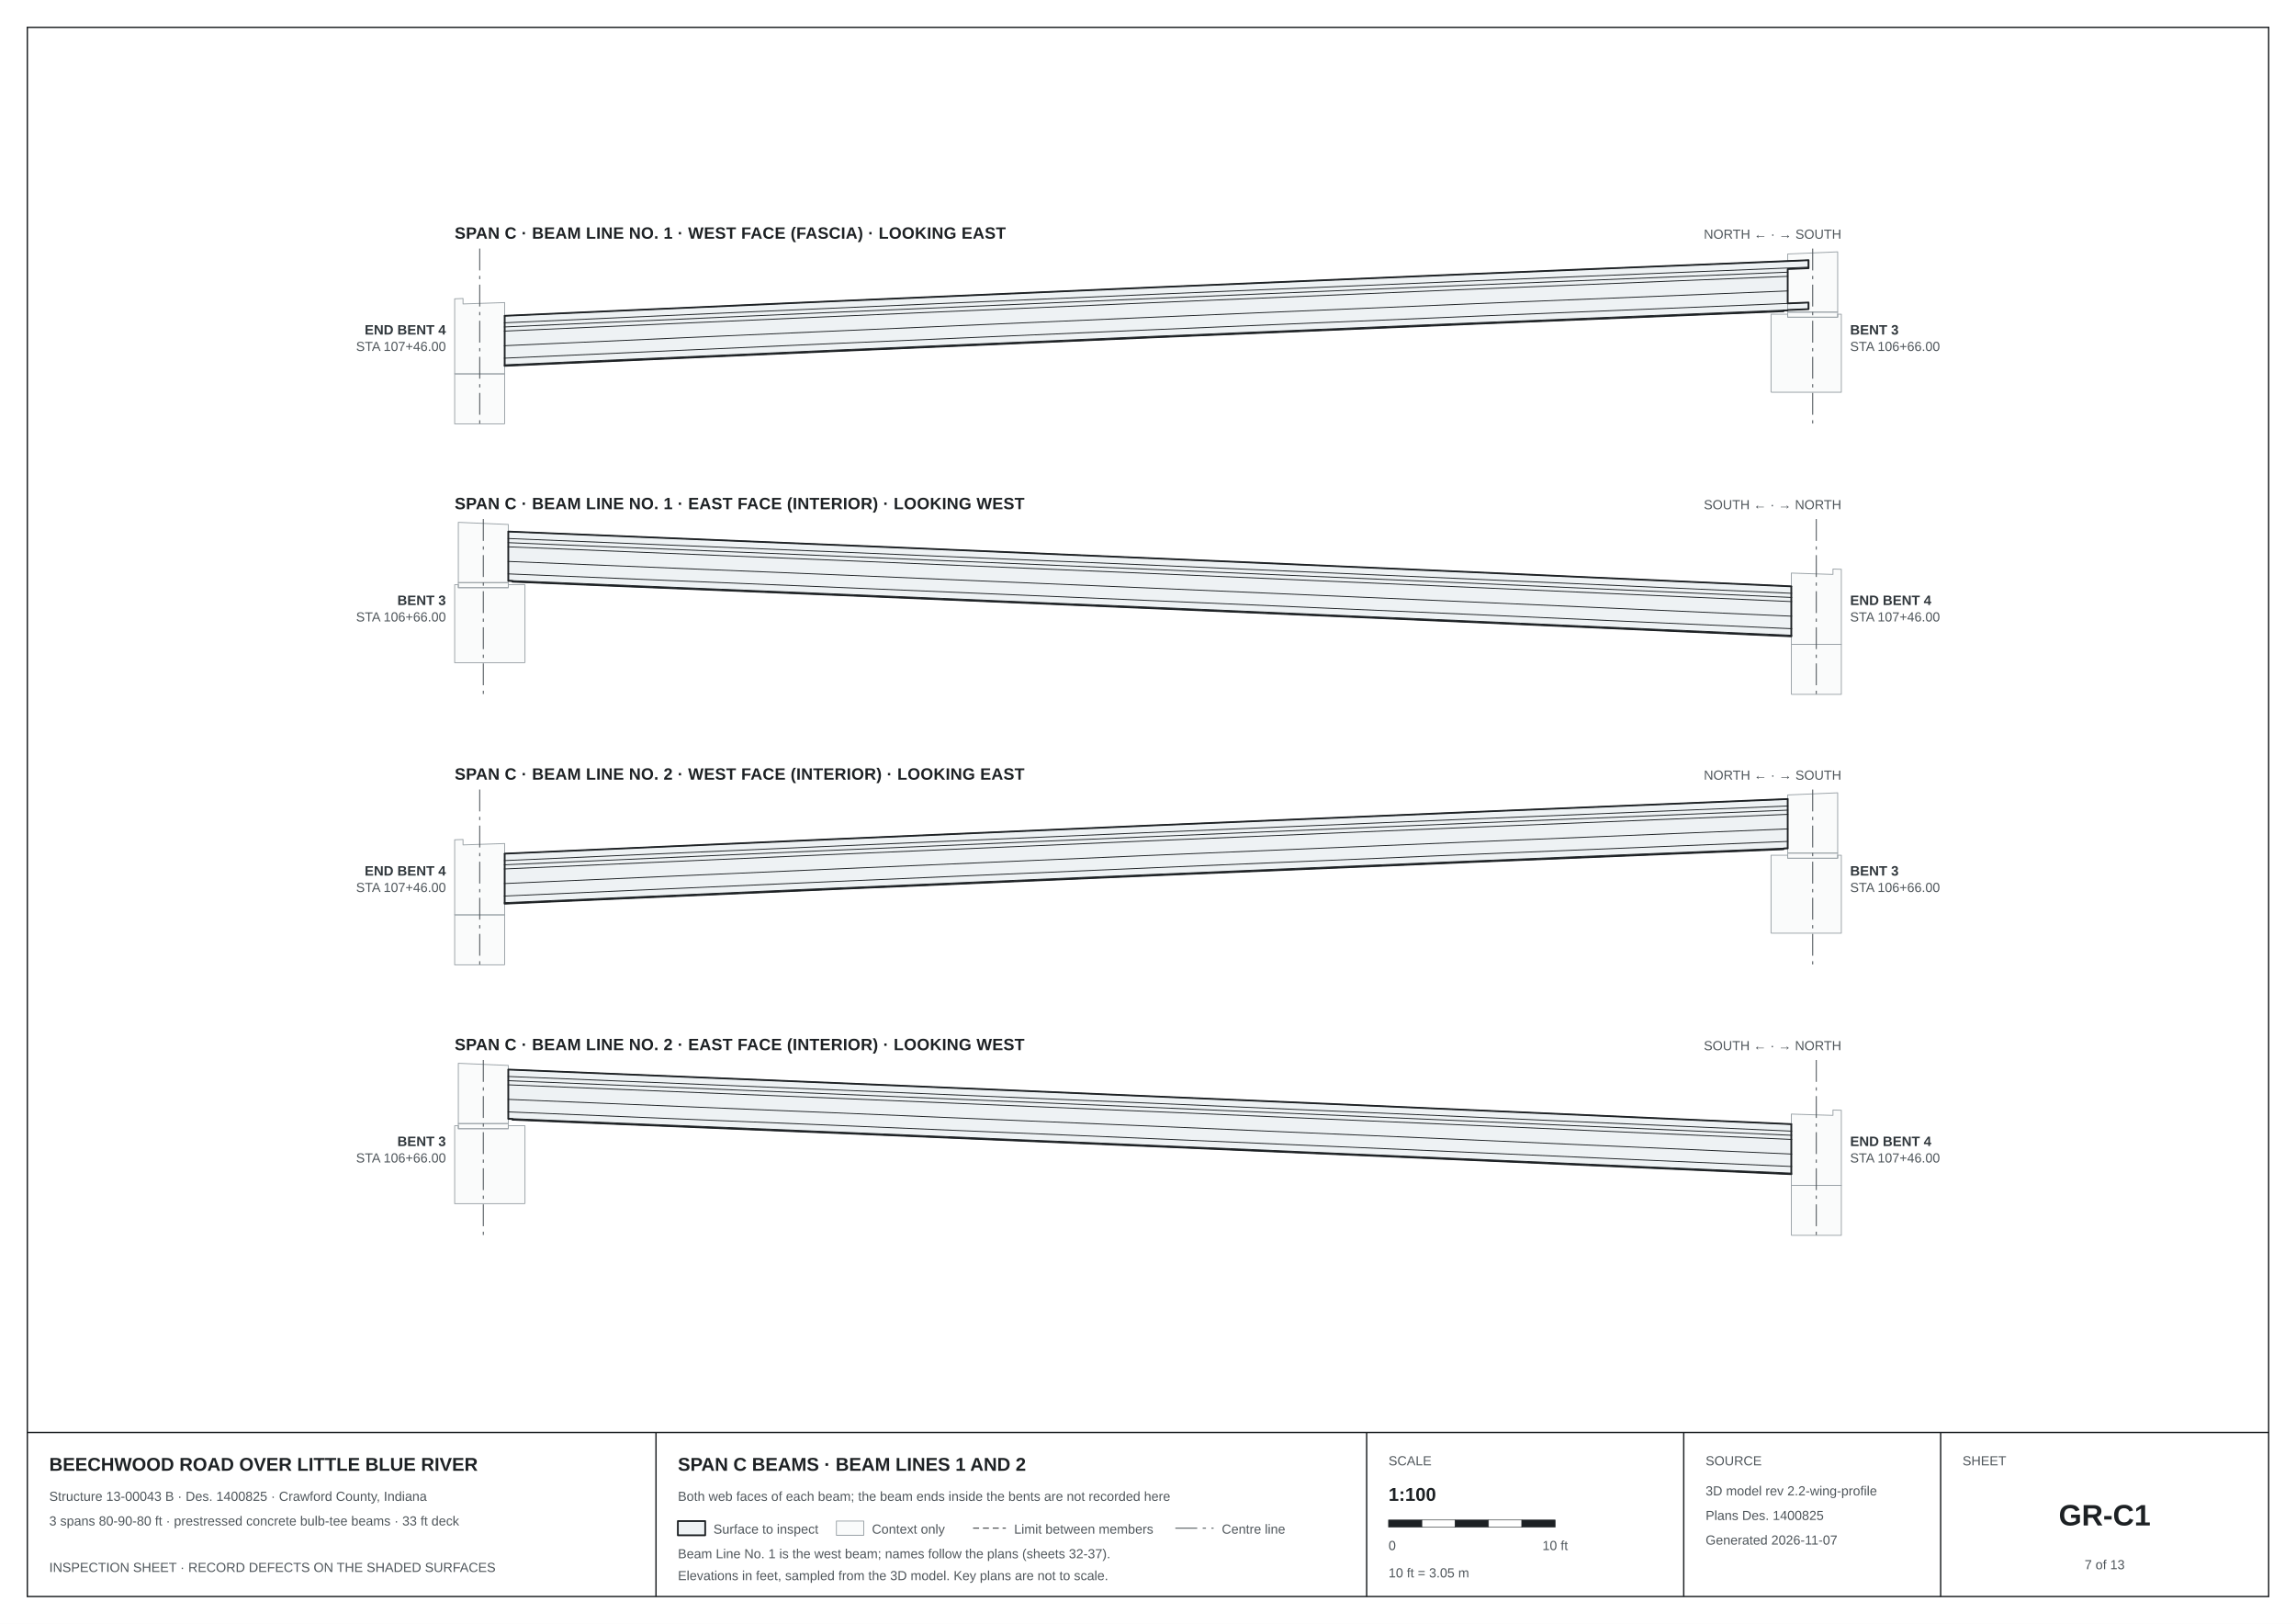
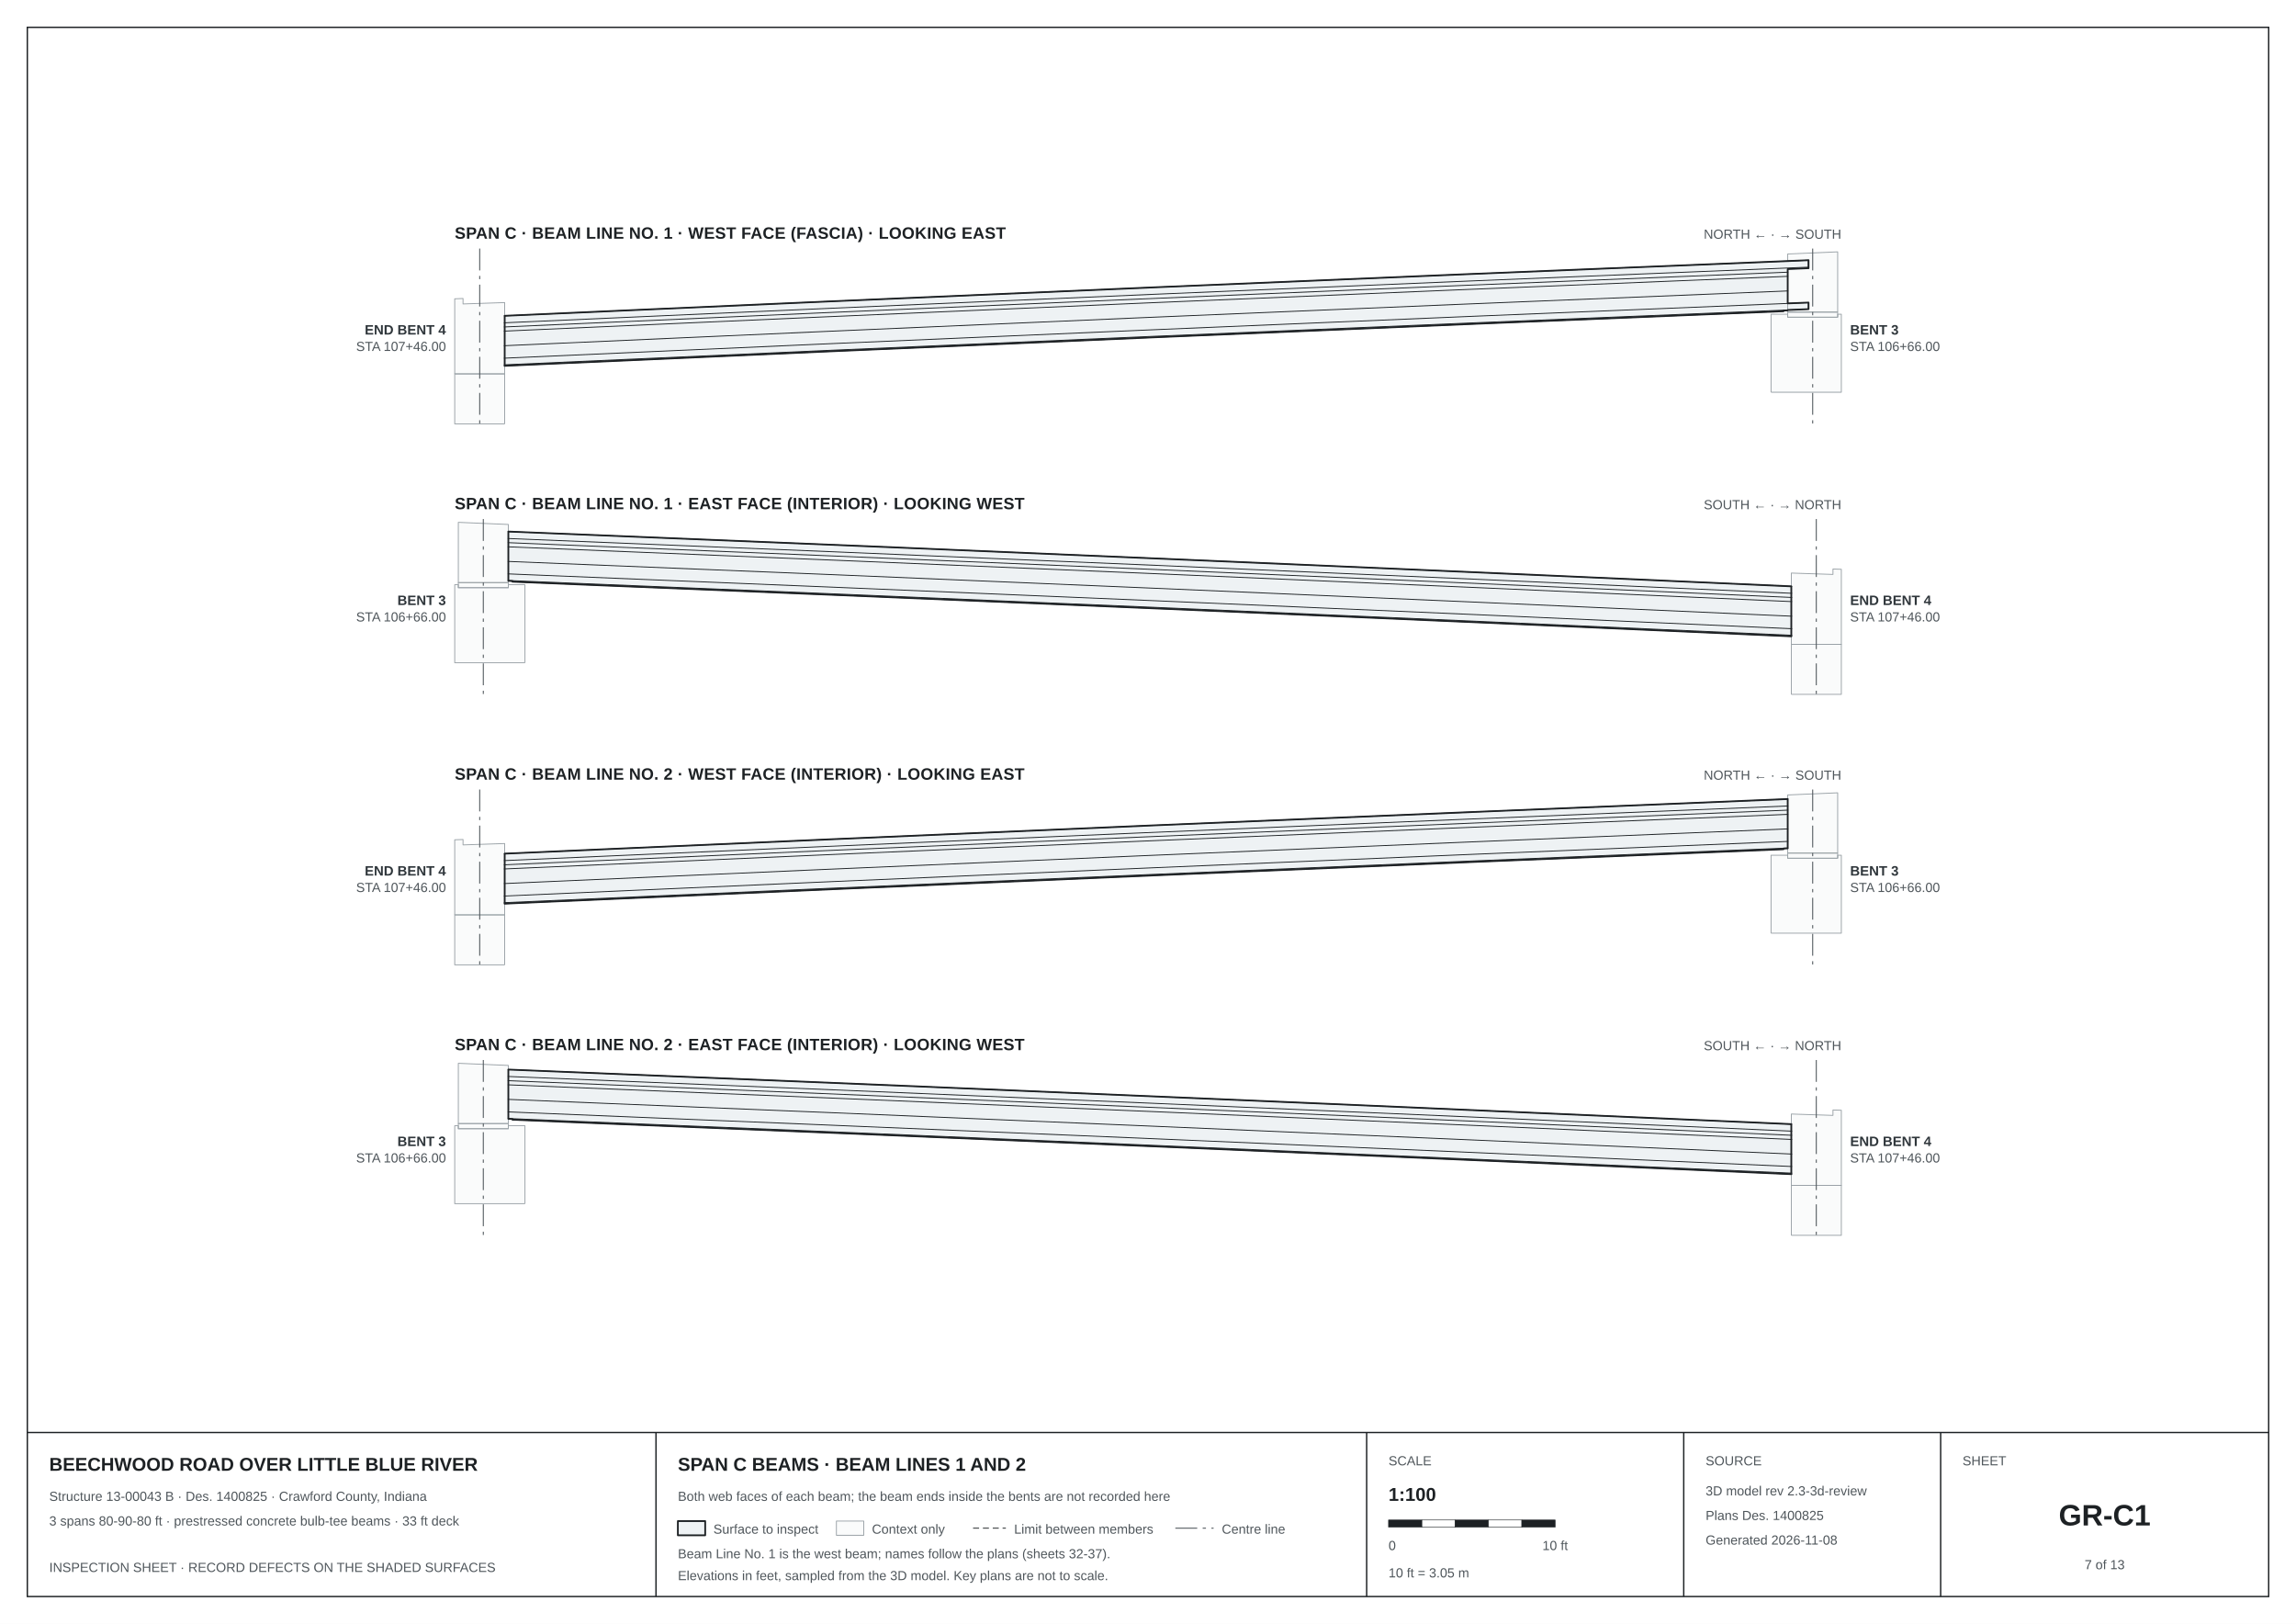
<svg xmlns="http://www.w3.org/2000/svg" viewBox="0 0 420 297" width="420mm" height="297mm">
  <style>text{font-family:"IBM Plex Sans",Arial,Helvetica,sans-serif;fill:#1d2124}.t{font-size:2.6px}.s{font-size:2.4px;fill:#4f565b}.h{font-size:3px;font-weight:600;letter-spacing:.04px}.big{font-size:5.4px;font-weight:600}.mid{font-size:3.4px;font-weight:600}.lbl{font-size:2.5px;fill:#2f363b;font-weight:600}.ann{font-size:2.5px;fill:#1d2124}.j{fill:none;stroke:#1d2124;stroke-width:.16;stroke-dasharray:1.1 .7}.o{fill:none;stroke:#1d2124;stroke-width:.32;stroke-linejoin:round;stroke-linecap:round}.e{fill:none;stroke:#1d2124;stroke-width:.16;stroke-linecap:round}.r{fill:none;stroke:#9aa2a7;stroke-width:.16;stroke-linejoin:round}.m{fill:#e3e7ea;stroke:#9aa2a7;stroke-width:.1}.f{fill:#eef2f4;stroke:none}.rf{fill:#fafbfb;stroke:none}.c{fill:none;stroke:#4f565b;stroke-width:.18;stroke-dasharray:4 1 .6 1}.ld{fill:none;stroke:#4f565b;stroke-width:.15}.ar{fill:#1d2124}.k{fill:none;stroke:#1d2124;stroke-width:.25}.thin{fill:none;stroke:#1d2124;stroke-width:.15}</style>
  <rect width="420" height="297" fill="#fff" />
  <rect x="5" y="5" width="410" height="287" class="k" />
-   <text x="83.17" y="43.66" class="h" text-anchor="start">SPAN C · BEAM LINE NO. 1 · WEST FACE (FASCIA) · LOOKING EAST</text>
-   <text x="336.83" y="43.66" class="s" text-anchor="end">NORTH ← · → SOUTH</text>
+   <text x="83.18" y="43.66" class="h" text-anchor="start">SPAN C · BEAM LINE NO. 1 · WEST FACE (FASCIA) · LOOKING EAST</text>
+   <text x="336.82" y="43.66" class="s" text-anchor="end">NORTH ← · → SOUTH</text>
  <g id="view-C-BL1-W">
    <path class="rf" d="M336.16,57.08 336.16,46.06 327.02,46.45 327.02,47.75 330.83,47.59 330.83,49.05 327.02,49.21 327.02,57.08Z" />
    <path class="rf" d="M323.97,71.74 336.83,71.74 336.83,57.47 336.16,57.47 336.16,58.02 327.02,58.02 327.02,57.47 323.97,57.47Z" />
    <path class="rf" d="M336.16,58.02 336.16,57.08 327.02,57.08 327.02,58.02Z" />
-     <path class="rf" d="M83.17,68.38 92.32,68.38 92.32,55.34 84.70,55.59 84.70,54.59 83.17,54.65Z" />
-     <path class="rf" d="M92.32,77.53 92.32,68.38 83.17,68.38 83.17,77.53Z" />
-     <path class="f" d="M92.32,66.91 152.27,64.24 210.97,61.70 269.67,59.23 326.25,56.92 326.25,56.79 327.02,56.76 327.02,56.70 330.83,56.54 330.83,55.33 327.02,55.49 327.02,49.21 330.83,49.05 330.83,47.59 267.23,50.19 210.97,52.56 152.27,55.10 92.32,57.76Z" />
+     <path class="rf" d="M83.18,68.38 92.32,68.38 92.32,55.34 84.70,55.59 84.70,54.59 83.18,54.65Z" />
+     <path class="rf" d="M92.32,77.53 92.32,68.38 83.18,68.38 83.18,77.53Z" />
+     <path class="f" d="M92.32,66.91 152.27,64.24 210.97,61.70 269.67,59.23 326.25,56.92 326.25,56.80 327.02,56.76 327.02,56.70 330.83,56.54 330.83,55.34 327.02,55.49 327.02,49.21 330.83,49.05 330.83,47.59 267.23,50.19 210.97,52.56 152.27,55.10 92.32,57.76Z" />
    <path class="r" d="M336.16,57.08 336.16,46.06 327.02,46.45 327.02,47.75 330.83,47.59 330.83,49.05 327.02,49.21 327.02,57.08 336.16,57.08" />
    <path class="r" d="M323.97,71.74 336.83,71.74 336.83,57.47 336.16,57.47 336.16,58.02 327.02,58.02 327.02,57.47 323.97,57.47 323.97,71.74" />
    <path class="r" d="M336.16,58.02 336.16,57.08 327.02,57.08 327.02,58.02 336.16,58.02" />
-     <path class="r" d="M83.17,68.38 92.32,68.38 92.32,55.34 84.70,55.59 84.70,54.59 83.17,54.65 83.17,68.38" />
-     <path class="r" d="M92.32,77.53 92.32,68.38 83.17,68.38 83.17,77.53 92.32,77.53" />
-     <path class="o" d="M93.56,66.85 152.27,64.24 210.97,61.70 269.67,59.23 326.25,56.92 326.25,56.79 327.02,56.76 327.02,56.70 330.83,56.54 330.83,55.33 327.02,55.49 327.02,49.21 330.83,49.05 330.83,47.59 267.23,50.19 210.97,52.56 152.27,55.10 92.32,57.76 92.32,66.91 93.56,66.85" />
-     <path class="e" d="M330.83,48.86 330.83,47.59 269.67,50.09 210.97,52.56 152.27,55.10 92.24,57.77M330.83,48.86 269.67,51.36 210.97,53.83 152.27,56.37 92.24,59.04M327.06,49.78 267.23,52.22 208.52,54.69 149.82,57.24 92.24,59.80M327.06,50.54 267.23,52.98 208.52,55.46 149.82,58.00 92.24,60.56M327.06,53.21 267.23,55.65 208.52,58.12 149.82,60.67 92.24,63.23M92.24,66.72 152.27,64.05 210.97,61.51 269.67,59.04 330.83,56.54 330.83,55.34 269.67,57.84 210.97,60.30 152.27,62.84 92.24,65.51M327.02,56.76 326.25,56.79 326.25,56.92 267.23,59.33 208.52,61.81 149.82,64.35 92.24,66.91M330.83,49.05 330.83,48.86" />
+     <path class="r" d="M83.18,68.38 92.32,68.38 92.32,55.34 84.70,55.59 84.70,54.59 83.18,54.65 83.18,68.38" />
+     <path class="r" d="M92.32,77.53 92.32,68.38 83.18,68.38 83.18,77.53 92.32,77.53" />
+     <path class="o" d="M93.56,66.85 152.27,64.24 210.97,61.70 269.67,59.23 326.25,56.92 326.25,56.80 327.02,56.76 327.02,56.70 330.83,56.54 330.83,55.34 327.02,55.49 327.02,49.21 330.83,49.05 330.83,47.59 267.23,50.19 210.97,52.56 152.27,55.10 92.32,57.76 92.32,66.91 93.56,66.85" />
+     <path class="e" d="M330.83,48.86 330.83,47.59 269.67,50.09 210.97,52.56 152.27,55.10 92.24,57.77M330.83,48.86 269.67,51.36 210.97,53.83 152.27,56.37 92.24,59.04M327.06,49.78 267.23,52.22 208.52,54.69 149.82,57.24 92.24,59.80M327.06,50.54 267.23,52.99 208.52,55.46 149.82,58.00 92.24,60.56M327.06,53.21 267.23,55.65 208.52,58.12 149.82,60.67 92.24,63.23M92.24,66.72 152.27,64.05 210.97,61.51 269.67,59.04 330.83,56.54 330.83,55.34 269.67,57.84 210.97,60.31 152.27,62.84 92.24,65.51M327.02,56.76 326.25,56.80 326.25,56.92 267.23,59.34 208.52,61.81 149.82,64.35 92.24,66.91M330.83,49.05 330.83,48.86" />
  </g>
  <path class="c" d="M331.59,45.46V78.33" />
  <text x="338.43" y="61.19" class="lbl" text-anchor="start">BENT 3</text>
  <text x="338.43" y="64.19" class="s" text-anchor="start">STA 106+66.00</text>
  <path class="c" d="M87.75,45.46V78.33" />
-   <text x="81.57" y="61.19" class="lbl" text-anchor="end">END BENT 4</text>
-   <text x="81.57" y="64.19" class="s" text-anchor="end">STA 107+46.00</text>
-   <text x="83.17" y="93.13" class="h" text-anchor="start">SPAN C · BEAM LINE NO. 1 · EAST FACE (INTERIOR) · LOOKING WEST</text>
-   <text x="336.83" y="93.13" class="s" text-anchor="end">SOUTH ← · → NORTH</text>
+   <text x="81.58" y="61.19" class="lbl" text-anchor="end">END BENT 4</text>
+   <text x="81.58" y="64.19" class="s" text-anchor="end">STA 107+46.00</text>
+   <text x="83.18" y="93.13" class="h" text-anchor="start">SPAN C · BEAM LINE NO. 1 · EAST FACE (INTERIOR) · LOOKING WEST</text>
+   <text x="336.82" y="93.13" class="s" text-anchor="end">SOUTH ← · → NORTH</text>
  <g id="view-C-BL1-E">
-     <path class="rf" d="M92.98,106.56 92.98,95.92 83.84,95.53 83.84,106.56Z" />
-     <path class="rf" d="M96.03,121.21 96.03,106.94 92.98,106.94 92.98,107.49 83.84,107.49 83.84,106.94 83.17,106.94 83.17,121.21Z" />
-     <path class="rf" d="M92.98,106.56 83.84,106.56 83.84,107.49 92.98,107.49Z" />
+     <path class="rf" d="M92.99,106.56 92.99,95.92 83.84,95.53 83.84,106.56Z" />
+     <path class="rf" d="M96.03,121.21 96.03,106.94 92.99,106.94 92.99,107.49 83.84,107.49 83.84,106.94 83.18,106.94 83.18,121.21Z" />
+     <path class="rf" d="M92.99,106.56 83.84,106.56 83.84,107.49 92.99,107.49Z" />
    <path class="rf" d="M327.68,117.86 336.83,117.86 336.83,104.12 335.30,104.07 335.30,105.06 327.68,104.81Z" />
    <path class="rf" d="M327.68,127.00 336.83,127.00 336.83,117.86 327.68,117.86Z" />
-     <path class="f" d="M93.75,106.27 93.75,106.39 152.77,108.81 211.48,111.28 270.18,113.82 327.68,116.38 327.68,107.24 282.41,105.22 235.94,103.18 165.00,100.17 92.98,97.22 92.98,106.24Z" />
-     <path class="r" d="M92.98,106.56 92.98,95.92 83.84,95.53 83.84,106.56 92.98,106.56" />
-     <path class="r" d="M96.03,121.21 96.03,106.94 92.98,106.94 92.98,107.49 83.84,107.49 83.84,106.94 83.17,106.94 83.17,121.21 96.03,121.21" />
-     <path class="r" d="M92.98,106.56 83.84,106.56 83.84,107.49 92.98,107.49 92.98,106.56" />
+     <path class="f" d="M93.75,106.27 93.75,106.39 152.77,108.81 211.48,111.28 270.18,113.82 327.68,116.38 327.68,107.24 282.41,105.22 235.94,103.19 165.00,100.17 92.99,97.22 92.99,106.24Z" />
+     <path class="r" d="M92.99,106.56 92.99,95.92 83.84,95.53 83.84,106.56 92.99,106.56" />
+     <path class="r" d="M96.03,121.21 96.03,106.94 92.99,106.94 92.99,107.49 83.84,107.49 83.84,106.94 83.18,106.94 83.18,121.21 96.03,121.21" />
+     <path class="r" d="M92.99,106.56 83.84,106.56 83.84,107.49 92.99,107.49 92.99,106.56" />
    <path class="r" d="M327.68,117.86 336.83,117.86 336.83,104.12 335.30,104.07 335.30,105.06 327.68,104.81 327.68,117.86" />
    <path class="r" d="M327.68,127.00 336.83,127.00 336.83,117.86 327.68,117.86 327.68,127.00" />
-     <path class="o" d="M93.75,106.27 93.75,106.39 152.77,108.81 211.48,111.28 270.18,113.82 327.68,116.38 327.68,107.24 282.41,105.22 235.94,103.18 165.00,100.17 92.98,97.22 92.98,106.24 93.75,106.27" />
+     <path class="o" d="M93.75,106.27 93.75,106.39 152.77,108.81 211.48,111.28 270.18,113.82 327.68,116.38 327.68,107.24 282.41,105.22 235.94,103.19 165.00,100.17 92.99,97.22 92.99,106.24 93.75,106.27" />
    <path class="e" d="M92.94,97.22 152.77,99.66 211.48,102.13 270.18,104.68 327.76,107.24M92.94,98.49 152.77,100.93 211.48,103.40 270.18,105.95 327.76,108.51M92.94,99.25 152.77,101.70 211.48,104.17 270.18,106.71 327.76,109.27M92.94,100.01 152.77,102.46 211.48,104.93 270.18,107.47 327.76,110.03M92.94,102.68 152.77,105.12 211.48,107.60 270.18,110.14 327.76,112.70M92.94,104.96 152.77,107.41 211.48,109.88 270.18,112.42 327.76,114.99M92.94,106.17 152.77,108.62 211.48,111.09 270.18,113.63 327.76,116.19M92.98,106.24 93.75,106.27 93.75,106.39 152.77,108.81 211.48,111.28 270.18,113.82 327.76,116.38" />
  </g>
  <path class="c" d="M88.41,94.93V127.80" />
-   <text x="81.57" y="110.66" class="lbl" text-anchor="end">BENT 3</text>
-   <text x="81.57" y="113.66" class="s" text-anchor="end">STA 106+66.00</text>
+   <text x="81.58" y="110.66" class="lbl" text-anchor="end">BENT 3</text>
+   <text x="81.58" y="113.66" class="s" text-anchor="end">STA 106+66.00</text>
  <path class="c" d="M332.25,94.93V127.80" />
  <text x="338.43" y="110.66" class="lbl" text-anchor="start">END BENT 4</text>
  <text x="338.43" y="113.66" class="s" text-anchor="start">STA 107+46.00</text>
-   <text x="83.17" y="142.60" class="h" text-anchor="start">SPAN C · BEAM LINE NO. 2 · WEST FACE (INTERIOR) · LOOKING EAST</text>
-   <text x="336.83" y="142.60" class="s" text-anchor="end">NORTH ← · → SOUTH</text>
+   <text x="83.18" y="142.60" class="h" text-anchor="start">SPAN C · BEAM LINE NO. 2 · WEST FACE (INTERIOR) · LOOKING EAST</text>
+   <text x="336.82" y="142.60" class="s" text-anchor="end">NORTH ← · → SOUTH</text>
  <g id="view-C-BL2-W">
    <path class="rf" d="M336.16,156.03 336.16,145.00 327.02,145.39 327.02,156.03Z" />
    <path class="rf" d="M323.97,170.68 336.83,170.68 336.83,156.42 336.16,156.42 336.16,156.97 327.02,156.97 327.02,156.42 323.97,156.42Z" />
    <path class="rf" d="M336.16,156.97 336.16,156.03 327.02,156.03 327.02,156.97Z" />
-     <path class="rf" d="M83.17,167.33 92.32,167.33 92.32,154.28 84.70,154.53 84.70,153.54 83.17,153.59Z" />
-     <path class="rf" d="M92.32,176.47 92.32,167.33 83.17,167.33 83.17,176.47Z" />
+     <path class="rf" d="M83.18,167.33 92.32,167.33 92.32,154.28 84.70,154.53 84.70,153.54 83.18,153.59Z" />
+     <path class="rf" d="M92.32,176.47 92.32,167.33 83.18,167.33 83.18,176.47Z" />
    <path class="f" d="M92.32,165.28 152.27,162.63 210.97,160.11 269.67,157.64 326.25,155.32 326.25,155.19 327.02,155.16 327.02,146.14 269.67,148.50 210.97,150.96 152.27,153.49 92.32,156.13Z" />
    <path class="r" d="M336.16,156.03 336.16,145.00 327.02,145.39 327.02,156.03 336.16,156.03" />
    <path class="r" d="M323.97,170.68 336.83,170.68 336.83,156.42 336.16,156.42 336.16,156.97 327.02,156.97 327.02,156.42 323.97,156.42 323.97,170.68" />
    <path class="r" d="M336.16,156.97 336.16,156.03 327.02,156.03 327.02,156.97 336.16,156.97" />
-     <path class="r" d="M83.17,167.33 92.32,167.33 92.32,154.28 84.70,154.53 84.70,153.54 83.17,153.59 83.17,167.33" />
-     <path class="r" d="M92.32,176.47 92.32,167.33 83.17,167.33 83.17,176.47 92.32,176.47" />
+     <path class="r" d="M83.18,167.33 92.32,167.33 92.32,154.28 84.70,154.53 84.70,153.54 83.18,153.59 83.18,167.33" />
+     <path class="r" d="M92.32,176.47 92.32,167.33 83.18,167.33 83.18,176.47 92.32,176.47" />
    <path class="o" d="M93.56,165.22 152.27,162.63 210.97,160.11 269.67,157.64 326.25,155.32 326.25,155.19 327.02,155.16 327.02,146.14 269.67,148.50 210.97,150.96 152.27,153.49 92.32,156.13 92.32,165.28 93.56,165.22" />
    <path class="e" d="M327.06,146.14 269.67,148.50 210.97,150.96 152.27,153.49 92.24,156.13M327.06,147.41 267.23,149.87 208.52,152.34 149.82,154.87 92.24,157.40M327.06,148.17 269.67,150.53 210.97,153.00 152.27,155.52 92.24,158.17M327.06,148.94 267.23,151.39 208.52,153.86 149.82,156.39 92.24,158.93M327.06,151.60 267.23,154.06 208.52,156.53 149.82,159.06 92.24,161.60M327.06,153.89 269.67,156.24 210.97,158.71 152.27,161.24 92.24,163.88M327.06,155.10 269.67,157.45 210.97,159.92 152.27,162.44 92.24,165.09M327.02,155.16 326.25,155.19 326.25,155.32 267.23,157.74 208.52,160.21 149.82,162.74 92.24,165.28" />
  </g>
  <path class="c" d="M331.59,144.40V177.27" />
  <text x="338.43" y="160.14" class="lbl" text-anchor="start">BENT 3</text>
  <text x="338.43" y="163.14" class="s" text-anchor="start">STA 106+66.00</text>
  <path class="c" d="M87.75,144.40V177.27" />
-   <text x="81.57" y="160.14" class="lbl" text-anchor="end">END BENT 4</text>
-   <text x="81.57" y="163.14" class="s" text-anchor="end">STA 107+46.00</text>
-   <text x="83.17" y="192.07" class="h" text-anchor="start">SPAN C · BEAM LINE NO. 2 · EAST FACE (INTERIOR) · LOOKING WEST</text>
-   <text x="336.83" y="192.07" class="s" text-anchor="end">SOUTH ← · → NORTH</text>
+   <text x="81.58" y="160.14" class="lbl" text-anchor="end">END BENT 4</text>
+   <text x="81.58" y="163.14" class="s" text-anchor="end">STA 107+46.00</text>
+   <text x="83.18" y="192.07" class="h" text-anchor="start">SPAN C · BEAM LINE NO. 2 · EAST FACE (INTERIOR) · LOOKING WEST</text>
+   <text x="336.82" y="192.07" class="s" text-anchor="end">SOUTH ← · → NORTH</text>
  <g id="view-C-BL2-E">
-     <path class="rf" d="M92.98,205.50 92.98,194.86 83.84,194.47 83.84,205.50Z" />
-     <path class="rf" d="M96.03,220.15 96.03,205.89 92.98,205.89 92.98,206.44 83.84,206.44 83.84,205.89 83.17,205.89 83.17,220.15Z" />
-     <path class="rf" d="M92.98,205.50 83.84,205.50 83.84,206.44 92.98,206.44Z" />
-     <path class="rf" d="M327.68,216.80 336.83,216.80 336.83,203.06 335.30,203.01 335.30,204.00 327.68,203.76Z" />
+     <path class="rf" d="M92.99,205.50 92.99,194.86 83.84,194.47 83.84,205.50Z" />
+     <path class="rf" d="M96.03,220.15 96.03,205.89 92.99,205.89 92.99,206.44 83.84,206.44 83.84,205.89 83.18,205.89 83.18,220.15Z" />
+     <path class="rf" d="M92.99,205.50 83.84,205.50 83.84,206.44 92.99,206.44Z" />
+     <path class="rf" d="M327.68,216.80 336.83,216.80 336.83,203.06 335.30,203.01 335.30,204.00 327.68,203.75Z" />
    <path class="rf" d="M327.68,225.94 336.83,225.94 336.83,216.80 327.68,216.80Z" />
-     <path class="f" d="M93.75,204.66 93.75,204.79 152.77,207.21 211.48,209.68 270.18,212.21 327.68,214.75 327.68,205.60 243.27,201.90 167.45,198.68 92.98,195.62 92.98,204.63Z" />
-     <path class="r" d="M92.98,205.50 92.98,194.86 83.84,194.47 83.84,205.50 92.98,205.50" />
-     <path class="r" d="M96.03,220.15 96.03,205.89 92.98,205.89 92.98,206.44 83.84,206.44 83.84,205.89 83.17,205.89 83.17,220.15 96.03,220.15" />
-     <path class="r" d="M92.98,205.50 83.84,205.50 83.84,206.44 92.98,206.44 92.98,205.50" />
-     <path class="r" d="M327.68,216.80 336.83,216.80 336.83,203.06 335.30,203.01 335.30,204.00 327.68,203.76 327.68,216.80" />
+     <path class="f" d="M93.75,204.66 93.75,204.79 152.77,207.21 211.48,209.68 270.18,212.21 327.68,214.75 327.68,205.60 243.27,201.90 167.45,198.68 92.99,195.62 92.99,204.63Z" />
+     <path class="r" d="M92.99,205.50 92.99,194.86 83.84,194.47 83.84,205.50 92.99,205.50" />
+     <path class="r" d="M96.03,220.15 96.03,205.89 92.99,205.89 92.99,206.44 83.84,206.44 83.84,205.89 83.18,205.89 83.18,220.15 96.03,220.15" />
+     <path class="r" d="M92.99,205.50 83.84,205.50 83.84,206.44 92.99,206.44 92.99,205.50" />
+     <path class="r" d="M327.68,216.80 336.83,216.80 336.83,203.06 335.30,203.01 335.30,204.00 327.68,203.75 327.68,216.80" />
    <path class="r" d="M327.68,225.94 336.83,225.94 336.83,216.80 327.68,216.80 327.68,225.94" />
-     <path class="o" d="M93.75,204.66 93.75,204.79 152.77,207.21 211.48,209.68 270.18,212.21 327.68,214.75 327.68,205.60 243.27,201.90 167.45,198.68 92.98,195.62 92.98,204.63 93.75,204.66" />
+     <path class="o" d="M93.75,204.66 93.75,204.79 152.77,207.21 211.48,209.68 270.18,212.21 327.68,214.75 327.68,205.60 243.27,201.90 167.45,198.68 92.99,195.62 92.99,204.63 93.75,204.66" />
    <path class="e" d="M92.94,195.61 150.33,197.97 209.03,200.44 267.73,202.96 327.76,205.61M92.94,196.88 152.77,199.34 211.48,201.81 270.18,204.34 327.76,206.88M92.94,197.65 150.33,200.00 209.03,202.47 267.73,204.99 327.76,207.64M92.94,198.41 152.77,200.86 211.48,203.33 270.18,205.86 327.76,208.40M92.94,201.07 152.77,203.53 211.48,206.00 270.18,208.53 327.76,211.07M92.94,203.36 150.33,205.72 209.03,208.18 267.73,210.71 327.76,213.35M92.94,204.57 150.33,206.92 209.03,209.39 267.73,211.92 327.76,214.56M92.98,204.63 93.75,204.66 93.75,204.79 152.77,207.21 211.48,209.68 270.18,212.21 327.76,214.75" />
  </g>
  <path class="c" d="M88.41,193.87V226.74" />
-   <text x="81.57" y="209.61" class="lbl" text-anchor="end">BENT 3</text>
-   <text x="81.57" y="212.61" class="s" text-anchor="end">STA 106+66.00</text>
+   <text x="81.58" y="209.61" class="lbl" text-anchor="end">BENT 3</text>
+   <text x="81.58" y="212.61" class="s" text-anchor="end">STA 106+66.00</text>
  <path class="c" d="M332.25,193.87V226.74" />
  <text x="338.43" y="209.61" class="lbl" text-anchor="start">END BENT 4</text>
  <text x="338.43" y="212.61" class="s" text-anchor="start">STA 107+46.00</text>
  <path class="k" d="M5,262.0H415M120,262.0V292M250,262.0V292M308,262.0V292M355,262.0V292" />
  <text x="9.00" y="269.00" class="mid" text-anchor="start">BEECHWOOD ROAD OVER LITTLE BLUE RIVER</text>
  <text x="9.00" y="274.50" class="s" text-anchor="start">Structure 13-00043 B · Des. 1400825 · Crawford County, Indiana</text>
  <text x="9.00" y="279.00" class="s" text-anchor="start">3 spans 80-90-80 ft · prestressed concrete bulb-tee beams · 33 ft deck</text>
  <text x="9.00" y="287.50" class="s" text-anchor="start">INSPECTION SHEET · RECORD DEFECTS ON THE SHADED SURFACES</text>
  <text x="124.00" y="269.00" class="mid" text-anchor="start">SPAN C BEAMS · BEAM LINES 1 AND 2</text>
  <text x="124.00" y="274.50" class="s" text-anchor="start">Both web faces of each beam; the beam ends inside the bents are not recorded here</text>
  <rect x="124" y="278.2" width="5" height="2.6" class="f" />
  <rect x="124" y="278.2" width="5" height="2.6" class="o" />
  <text x="130.50" y="280.50" class="s" text-anchor="start">Surface to inspect</text>
  <rect x="153" y="278.2" width="5" height="2.6" class="rf" />
  <rect x="153" y="278.2" width="5" height="2.6" class="r" />
  <text x="159.50" y="280.50" class="s" text-anchor="start">Context only</text>
  <path class="j" d="M178,279.5h6" />
  <text x="185.50" y="280.50" class="s" text-anchor="start">Limit between members</text>
  <path class="c" d="M215,279.5h7" />
  <text x="223.50" y="280.50" class="s" text-anchor="start">Centre line</text>
  <text x="124.00" y="285.00" class="s" text-anchor="start">Beam Line No. 1 is the west beam; names follow the plans (sheets 32-37).</text>
  <text x="124.00" y="289.00" class="s" text-anchor="start">Elevations in feet, sampled from the 3D model. Key plans are not to scale.</text>
  <text x="254.00" y="268.00" class="s" text-anchor="start">SCALE</text>
  <text x="254.00" y="274.50" class="mid" text-anchor="start">1:100</text>
  <rect x="254.00" y="278.0" width="6.10" height="1.3" fill="#1d2124" stroke="#1d2124" stroke-width=".1" />
  <rect x="260.10" y="278.0" width="6.10" height="1.3" fill="#fff" stroke="#1d2124" stroke-width=".1" />
  <rect x="266.19" y="278.0" width="6.10" height="1.3" fill="#1d2124" stroke="#1d2124" stroke-width=".1" />
  <rect x="272.29" y="278.0" width="6.10" height="1.3" fill="#fff" stroke="#1d2124" stroke-width=".1" />
  <rect x="278.38" y="278.0" width="6.10" height="1.3" fill="#1d2124" stroke="#1d2124" stroke-width=".1" />
  <text x="254.00" y="283.50" class="s" text-anchor="start">0</text>
  <text x="284.48" y="283.50" class="s" text-anchor="middle">10 ft</text>
  <text x="254.00" y="288.50" class="s" text-anchor="start">10 ft = 3.05 m</text>
  <text x="312.00" y="268.00" class="s" text-anchor="start">SOURCE</text>
-   <text x="312.00" y="273.50" class="s" text-anchor="start">3D model rev 2.2-wing-profile</text>
+   <text x="312.00" y="273.50" class="s" text-anchor="start">3D model rev 2.3-3d-review</text>
  <text x="312.00" y="278.00" class="s" text-anchor="start">Plans Des. 1400825</text>
-   <text x="312.00" y="282.50" class="s" text-anchor="start">Generated 2026-11-07</text>
+   <text x="312.00" y="282.50" class="s" text-anchor="start">Generated 2026-11-08</text>
  <text x="359.00" y="268.00" class="s" text-anchor="start">SHEET</text>
  <text x="385.00" y="279.00" class="big" text-anchor="middle">GR-C1</text>
  <text x="385.00" y="287.00" class="s" text-anchor="middle">7 of 13</text>
</svg>
